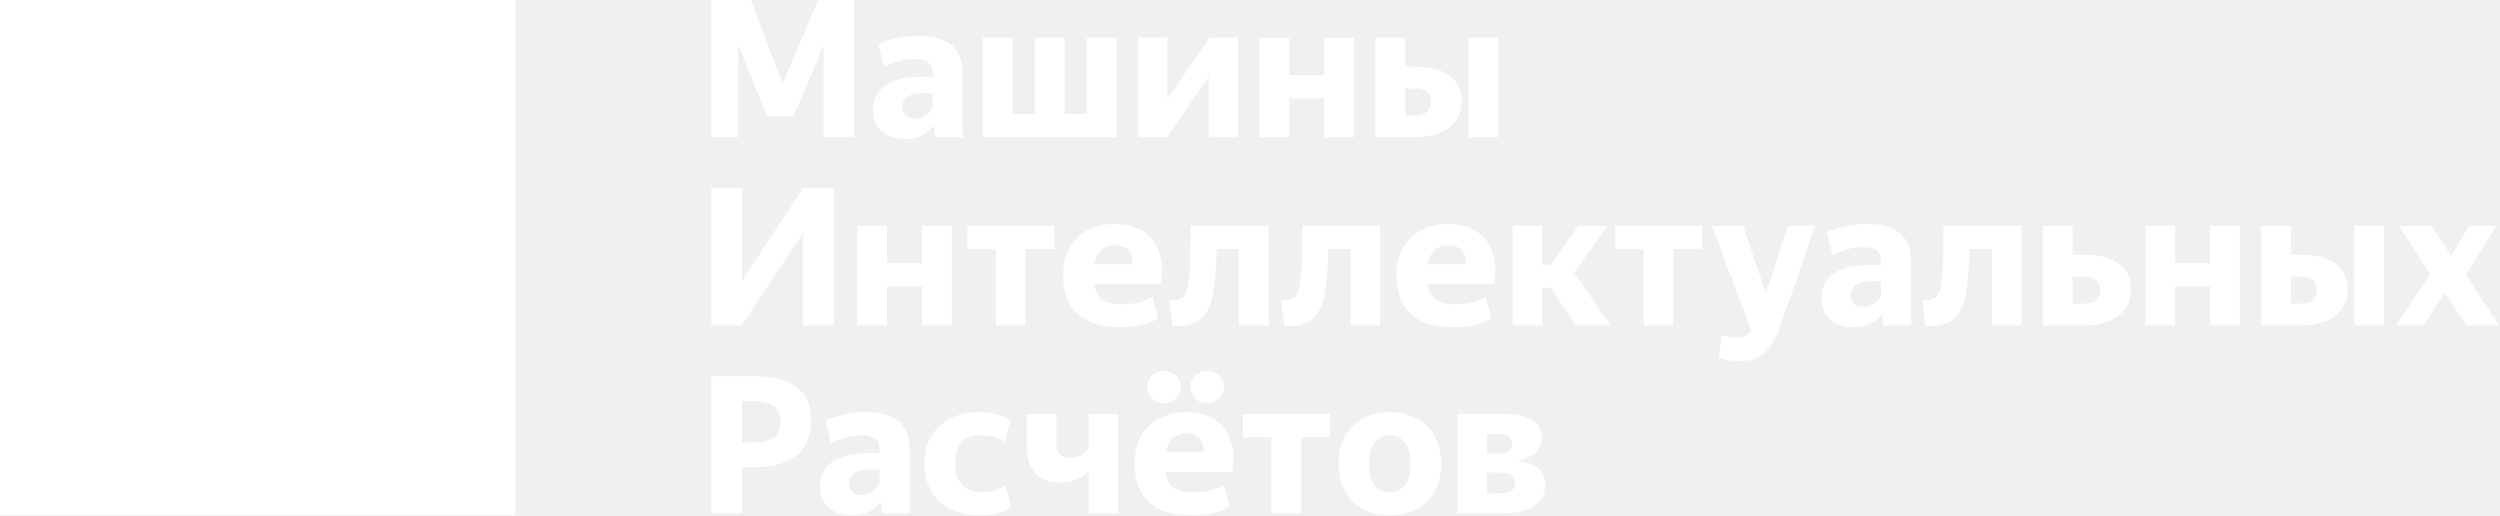
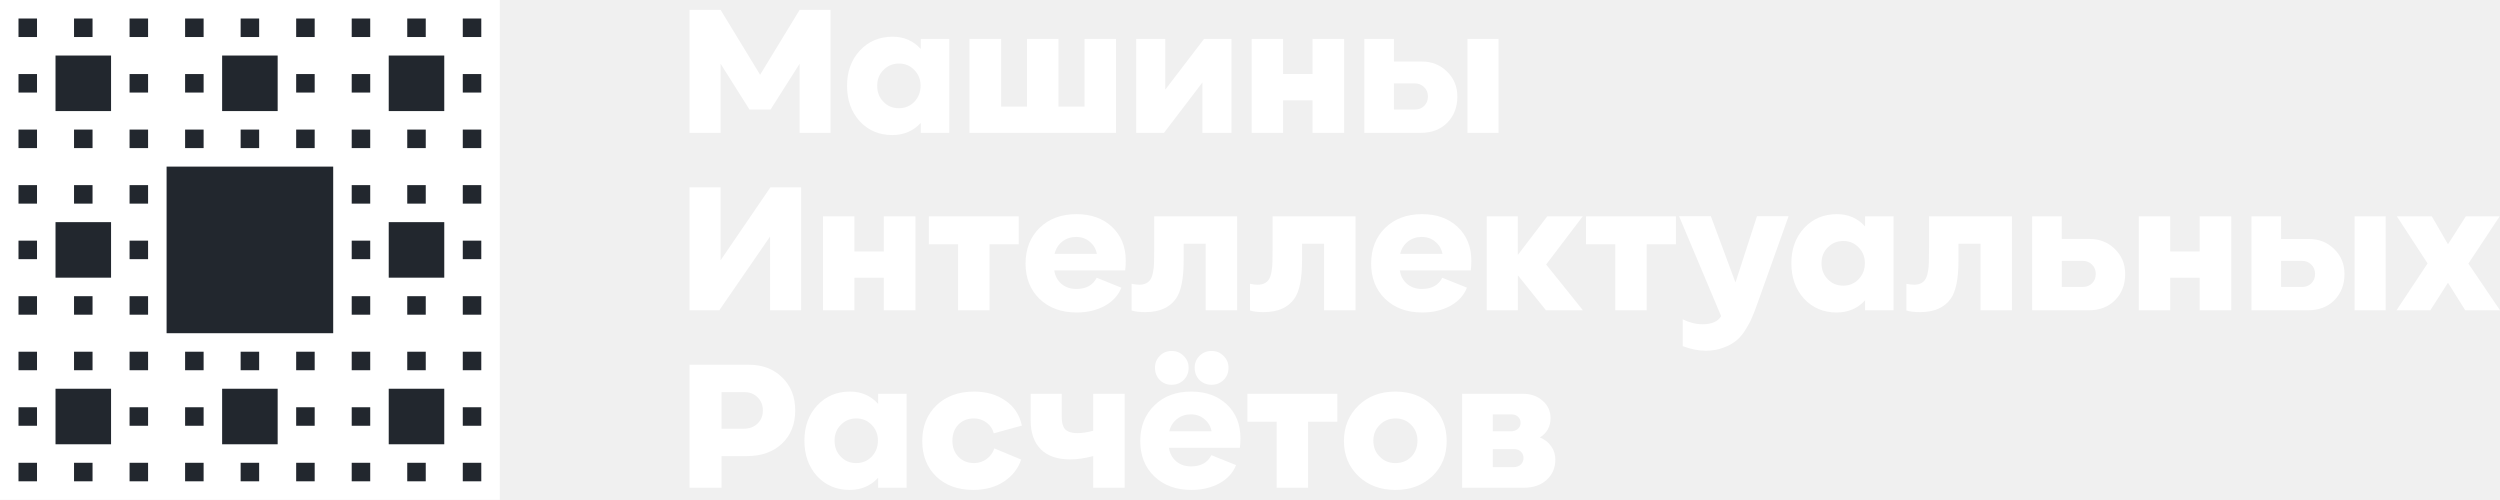
- <svg xmlns="http://www.w3.org/2000/svg" width="727.678mm" height="150.006mm" viewBox="0 0 727.678 150.006" version="1.1" id="svg10998">
+ <svg xmlns="http://www.w3.org/2000/svg" width="750.281mm" height="150mm" viewBox="0 0 750.281 150" version="1.1" id="svg10998">
  <defs id="defs10992">
    <rect x="-5890.721" y="4075.652" width="355.6" height="133.35" id="rect10922" />
    <rect x="-5890.721" y="4075.652" width="355.6" height="133.35" id="rect10987" />
    <rect x="-5890.721" y="4075.652" width="355.6" height="133.35" id="rect10908" />
    <rect x="-5890.721" y="4075.652" width="355.6" height="133.35" id="rect11600" />
    <rect x="-5890.721" y="4075.652" width="355.6" height="133.35" id="rect10930" />
    <rect x="-5890.721" y="4075.652" width="355.6" height="133.35" id="rect11645" />
+     <rect x="-5890.721" y="4075.652" width="355.6" height="133.35" id="rect10930-04-0-3" />
  </defs>
-   <g id="layer1" transform="translate(474.3968,-276.1932)">
-     <path id="rect10924" style="fill:#ffffff;fill-opacity:1;fill-rule:evenodd;stroke-width:8.999;stroke-linecap:round;stroke-linejoin:round;paint-order:markers stroke fill;stop-color:#000000" d="m -474.397,276.193 h 150 v 150 h -150 z" />
-     <g aria-label="Машины Интеллектуальных Расчётов" transform="matrix(2.225171,0,0,2.225171,12836.83,-8795.65)" id="text10928" style="font-style:normal;font-weight:normal;font-size:25.062px;line-height:0.95;font-family:sans-serif;white-space:pre;shape-inside:url(#rect10930);fill:#ffffff;fill-opacity:1;stroke:none">
-       <path d="m -5885.558,4082.762 v 12.105 h -3.509 v -17.944 h 5.163 l 4.16,10.927 4.661,-10.927 h 4.712 v 17.944 h -4.01 v -11.979 l -3.91,9.223 h -3.484 z" style="font-style:normal;font-variant:normal;font-weight:bold;font-stretch:normal;font-size:25.062px;font-family:'Yandex Sans Text';-inkscape-font-specification:'Yandex Sans Text Bold';fill:#ffffff" id="path11680" />
-       <path d="m -5862.526,4092.46 q 0.952,0 1.529,-0.451 0.576,-0.476 0.877,-1.002 v -1.905 h -1.253 q -1.403,0 -2.055,0.501 -0.652,0.476 -0.652,1.278 0,0.777 0.426,1.178 0.426,0.401 1.128,0.401 z m 2.782,2.406 q -0.05,-0.276 -0.125,-0.702 -0.05,-0.451 -0.1,-0.877 -0.501,0.727 -1.429,1.278 -0.902,0.551 -2.356,0.551 -0.802,0 -1.554,-0.226 -0.752,-0.226 -1.328,-0.677 -0.577,-0.476 -0.927,-1.178 -0.351,-0.702 -0.351,-1.654 0,-2.055 1.554,-3.233 1.579,-1.178 4.912,-1.178 h 1.328 v -0.326 q 0,-1.203 -0.627,-1.604 -0.626,-0.401 -1.754,-0.401 -1.128,0 -2.13,0.326 -0.977,0.301 -1.829,0.727 l -0.752,-2.982 q 0.902,-0.426 2.281,-0.752 1.403,-0.351 3.007,-0.351 1.303,0 2.356,0.276 1.053,0.251 1.804,0.827 0.752,0.576 1.153,1.504 0.401,0.902 0.401,2.18 v 6.366 q 0,0.226 0,0.526 0.025,0.276 0.025,0.576 0.025,0.301 0.025,0.576 0.025,0.251 0.05,0.426 z" style="font-style:normal;font-variant:normal;font-weight:bold;font-stretch:normal;font-size:25.062px;font-family:'Yandex Sans Text';-inkscape-font-specification:'Yandex Sans Text Bold';fill:#ffffff" id="path11682" />
-       <path d="m -5853.554,4081.859 h 3.885 v 9.975 h 2.932 v -9.975 h 3.885 v 9.975 h 2.907 v -9.975 h 3.91 v 13.007 h -17.518 z" style="font-style:normal;font-variant:normal;font-weight:bold;font-stretch:normal;font-size:25.062px;font-family:'Yandex Sans Text';-inkscape-font-specification:'Yandex Sans Text Bold';fill:#ffffff" id="path11684" />
-       <path d="m -5833.23,4081.859 h 3.834 v 7.97 l 5.488,-7.97 h 3.734 v 13.007 h -3.809 v -7.97 l -5.463,7.97 h -3.784 z" style="font-style:normal;font-variant:normal;font-weight:bold;font-stretch:normal;font-size:25.062px;font-family:'Yandex Sans Text';-inkscape-font-specification:'Yandex Sans Text Bold';fill:#ffffff" id="path11686" />
-       <path d="m -5808.895,4089.779 h -4.586 v 5.088 h -3.885 v -13.007 h 3.885 v 4.887 h 4.586 v -4.887 h 3.885 v 13.007 h -3.885 z" style="font-style:normal;font-variant:normal;font-weight:bold;font-stretch:normal;font-size:25.062px;font-family:'Yandex Sans Text';-inkscape-font-specification:'Yandex Sans Text Bold';fill:#ffffff" id="path11688" />
-       <path d="m -5786.139,4094.866 h -3.885 v -13.007 h 3.885 z m -12.18,-6.366 v 3.534 h 1.328 q 0.902,0 1.454,-0.401 0.576,-0.426 0.576,-1.378 0,-1.754 -2.03,-1.754 z m -3.885,-6.641 h 3.885 v 3.784 h 1.353 q 2.882,0 4.461,1.153 1.579,1.153 1.579,3.358 0,1.153 -0.451,2.03 -0.451,0.877 -1.253,1.479 -0.802,0.602 -1.93,0.902 -1.103,0.301 -2.431,0.301 h -5.213 z" style="font-style:normal;font-variant:normal;font-weight:bold;font-stretch:normal;font-size:25.062px;font-family:'Yandex Sans Text';-inkscape-font-specification:'Yandex Sans Text Bold';fill:#ffffff" id="path11690" />
-       <path d="M -5889.067,4119.474 V 4101.53 h 4.01 v 12.105 l 7.995,-12.105 h 4.035 v 17.944 h -4.035 v -12.08 l -7.995,12.08 z" style="font-style:normal;font-variant:normal;font-weight:bold;font-stretch:normal;font-size:25.062px;font-family:'Yandex Sans Text';-inkscape-font-specification:'Yandex Sans Text Bold';fill:#ffffff" id="path11692" />
-       <path d="m -5861.499,4114.387 h -4.586 v 5.088 h -3.885 v -13.007 h 3.885 v 4.887 h 4.586 v -4.887 h 3.885 v 13.007 h -3.885 z" style="font-style:normal;font-variant:normal;font-weight:bold;font-stretch:normal;font-size:25.062px;font-family:'Yandex Sans Text';-inkscape-font-specification:'Yandex Sans Text Bold';fill:#ffffff" id="path11694" />
-       <path d="m -5847.966,4109.5 v 9.975 h -3.885 v -9.975 h -3.709 v -3.032 h 11.378 v 3.032 z" style="font-style:normal;font-variant:normal;font-weight:bold;font-stretch:normal;font-size:25.062px;font-family:'Yandex Sans Text';-inkscape-font-specification:'Yandex Sans Text Bold';fill:#ffffff" id="path11696" />
-       <path d="m -5836.237,4108.998 q -2.23,0 -2.732,2.481 h 4.987 q 0.025,-1.228 -0.576,-1.855 -0.576,-0.626 -1.679,-0.626 z m 5.614,9.573 q -0.501,0.326 -1.203,0.576 -0.602,0.226 -1.504,0.401 -0.902,0.175 -2.155,0.175 -3.86,0 -5.714,-1.779 -1.855,-1.779 -1.855,-4.987 0,-1.579 0.476,-2.832 0.501,-1.253 1.378,-2.105 0.877,-0.877 2.13,-1.328 1.253,-0.476 2.757,-0.476 1.529,0 2.782,0.501 1.253,0.476 2.08,1.454 0.827,0.977 1.153,2.456 0.326,1.454 0.025,3.433 h -8.746 q 0.201,1.328 1.053,2.005 0.852,0.652 2.656,0.652 0.927,0 1.654,-0.125 0.752,-0.15 1.253,-0.351 0.601,-0.226 1.028,-0.501 z" style="font-style:normal;font-variant:normal;font-weight:bold;font-stretch:normal;font-size:25.062px;font-family:'Yandex Sans Text';-inkscape-font-specification:'Yandex Sans Text Bold';fill:#ffffff" id="path11698" />
-       <path d="m -5823.43,4115.264 q -0.451,2.481 -1.679,3.408 -1.203,0.927 -2.606,0.902 -0.501,0 -1.028,-0.1 l -0.401,-3.283 q 0.476,0.05 0.877,0 0.401,-0.05 0.702,-0.251 0.301,-0.226 0.501,-0.602 0.201,-0.401 0.326,-1.028 0.251,-1.203 0.301,-3.208 0.05,-2.005 0.05,-4.636 h 10.2 v 13.007 h -3.885 v -9.975 h -2.882 q -0.05,1.704 -0.15,3.158 -0.1,1.429 -0.326,2.606 z" style="font-style:normal;font-variant:normal;font-weight:bold;font-stretch:normal;font-size:25.062px;font-family:'Yandex Sans Text';-inkscape-font-specification:'Yandex Sans Text Bold';fill:#ffffff" id="path11700" />
-       <path d="m -5808.82,4115.264 q -0.451,2.481 -1.679,3.408 -1.203,0.927 -2.606,0.902 -0.501,0 -1.028,-0.1 l -0.401,-3.283 q 0.476,0.05 0.877,0 0.401,-0.05 0.702,-0.251 0.301,-0.226 0.501,-0.602 0.201,-0.401 0.326,-1.028 0.251,-1.203 0.301,-3.208 0.05,-2.005 0.05,-4.636 h 10.2 v 13.007 h -3.885 v -9.975 h -2.882 q -0.05,1.704 -0.15,3.158 -0.1,1.429 -0.326,2.606 z" style="font-style:normal;font-variant:normal;font-weight:bold;font-stretch:normal;font-size:25.062px;font-family:'Yandex Sans Text';-inkscape-font-specification:'Yandex Sans Text Bold';fill:#ffffff" id="path11702" />
-       <path d="m -5792.63,4108.998 q -2.231,0 -2.732,2.481 h 4.987 q 0.025,-1.228 -0.576,-1.855 -0.576,-0.626 -1.679,-0.626 z m 5.614,9.573 q -0.501,0.326 -1.203,0.576 -0.602,0.226 -1.504,0.401 -0.902,0.175 -2.155,0.175 -3.86,0 -5.714,-1.779 -1.855,-1.779 -1.855,-4.987 0,-1.579 0.476,-2.832 0.501,-1.253 1.378,-2.105 0.877,-0.877 2.13,-1.328 1.253,-0.476 2.757,-0.476 1.529,0 2.782,0.501 1.253,0.476 2.08,1.454 0.827,0.977 1.153,2.456 0.326,1.454 0.025,3.433 h -8.746 q 0.201,1.328 1.053,2.005 0.852,0.652 2.657,0.652 0.927,0 1.654,-0.125 0.752,-0.15 1.253,-0.351 0.602,-0.226 1.028,-0.501 z" style="font-style:normal;font-variant:normal;font-weight:bold;font-stretch:normal;font-size:25.062px;font-family:'Yandex Sans Text';-inkscape-font-specification:'Yandex Sans Text Bold';fill:#ffffff" id="path11704" />
-       <path d="m -5779.297,4114.562 h -1.078 v 4.912 h -3.885 v -13.007 h 3.885 v 5.088 h 1.103 l 3.609,-5.088 h 3.809 l -4.336,6.115 4.712,6.892 h -4.511 z" style="font-style:normal;font-variant:normal;font-weight:bold;font-stretch:normal;font-size:25.062px;font-family:'Yandex Sans Text';-inkscape-font-specification:'Yandex Sans Text Bold';fill:#ffffff" id="path11706" />
-       <path d="m -5763.233,4109.5 v 9.975 h -3.885 v -9.975 h -3.709 v -3.032 h 11.378 v 3.032 z" style="font-style:normal;font-variant:normal;font-weight:bold;font-stretch:normal;font-size:25.062px;font-family:'Yandex Sans Text';-inkscape-font-specification:'Yandex Sans Text Bold';fill:#ffffff" id="path11708" />
-       <path d="m -5754.536,4124.161 q -0.727,0 -1.554,-0.15 -0.802,-0.125 -1.228,-0.326 l 0.451,-2.982 q 0.451,0.175 0.927,0.276 0.476,0.1 1.103,0.1 0.602,0 1.053,-0.251 0.476,-0.251 0.752,-0.677 l -5.138,-13.684 h 4.085 l 2.982,8.872 2.857,-8.872 h 3.559 l -4.461,12.857 q -0.426,1.178 -0.902,2.08 -0.451,0.902 -1.078,1.504 -0.602,0.626 -1.454,0.927 -0.827,0.326 -1.955,0.326 z" style="font-style:normal;font-variant:normal;font-weight:bold;font-stretch:normal;font-size:25.062px;font-family:'Yandex Sans Text';-inkscape-font-specification:'Yandex Sans Text Bold';fill:#ffffff" id="path11710" />
-       <path d="m -5738.472,4117.068 q 0.952,0 1.529,-0.451 0.576,-0.476 0.877,-1.002 v -1.905 h -1.253 q -1.403,0 -2.055,0.501 -0.652,0.476 -0.652,1.278 0,0.777 0.426,1.178 0.426,0.401 1.128,0.401 z m 2.782,2.406 q -0.05,-0.276 -0.125,-0.702 -0.05,-0.451 -0.1,-0.877 -0.501,0.727 -1.429,1.278 -0.902,0.551 -2.356,0.551 -0.802,0 -1.554,-0.226 -0.752,-0.226 -1.328,-0.677 -0.576,-0.476 -0.927,-1.178 -0.351,-0.702 -0.351,-1.654 0,-2.055 1.554,-3.233 1.579,-1.178 4.912,-1.178 h 1.328 v -0.326 q 0,-1.203 -0.627,-1.604 -0.626,-0.401 -1.754,-0.401 -1.128,0 -2.13,0.326 -0.977,0.301 -1.829,0.727 l -0.752,-2.982 q 0.902,-0.426 2.281,-0.752 1.403,-0.351 3.007,-0.351 1.303,0 2.356,0.276 1.053,0.251 1.804,0.827 0.752,0.576 1.153,1.504 0.401,0.902 0.401,2.18 v 6.366 q 0,0.226 0,0.526 0.025,0.276 0.025,0.576 0.025,0.301 0.025,0.576 0.025,0.251 0.05,0.426 z" style="font-style:normal;font-variant:normal;font-weight:bold;font-stretch:normal;font-size:25.062px;font-family:'Yandex Sans Text';-inkscape-font-specification:'Yandex Sans Text Bold';fill:#ffffff" id="path11712" />
-       <path d="m -5724.939,4115.264 q -0.451,2.481 -1.679,3.408 -1.203,0.927 -2.606,0.902 -0.501,0 -1.028,-0.1 l -0.401,-3.283 q 0.476,0.05 0.877,0 0.401,-0.05 0.702,-0.251 0.301,-0.226 0.501,-0.602 0.201,-0.401 0.326,-1.028 0.251,-1.203 0.301,-3.208 0.05,-2.005 0.05,-4.636 h 10.2 v 13.007 h -3.885 v -9.975 h -2.882 q -0.05,1.704 -0.15,3.158 -0.1,1.429 -0.326,2.606 z" style="font-style:normal;font-variant:normal;font-weight:bold;font-stretch:normal;font-size:25.062px;font-family:'Yandex Sans Text';-inkscape-font-specification:'Yandex Sans Text Bold';fill:#ffffff" id="path11714" />
-       <path d="m -5711.004,4113.109 v 3.534 h 1.579 q 0.902,0 1.454,-0.401 0.576,-0.426 0.576,-1.378 0,-1.754 -2.03,-1.754 z m -3.885,-6.641 h 3.885 v 3.784 h 1.604 q 2.882,0 4.461,1.153 1.579,1.153 1.579,3.358 0,1.153 -0.451,2.03 -0.451,0.877 -1.253,1.479 -0.802,0.602 -1.93,0.902 -1.103,0.301 -2.431,0.301 h -5.463 z" style="font-style:normal;font-variant:normal;font-weight:bold;font-stretch:normal;font-size:25.062px;font-family:'Yandex Sans Text';-inkscape-font-specification:'Yandex Sans Text Bold';fill:#ffffff" id="path11716" />
-       <path d="m -5693.01,4114.387 h -4.586 v 5.088 h -3.885 v -13.007 h 3.885 v 4.887 h 4.586 v -4.887 h 3.885 v 13.007 h -3.885 z" style="font-style:normal;font-variant:normal;font-weight:bold;font-stretch:normal;font-size:25.062px;font-family:'Yandex Sans Text';-inkscape-font-specification:'Yandex Sans Text Bold';fill:#ffffff" id="path11718" />
-       <path d="m -5670.254,4119.474 h -3.885 v -13.007 h 3.885 z m -12.18,-6.366 v 3.534 h 1.328 q 0.902,0 1.454,-0.401 0.576,-0.426 0.576,-1.378 0,-1.754 -2.03,-1.754 z m -3.885,-6.641 h 3.885 v 3.784 h 1.353 q 2.882,0 4.461,1.153 1.579,1.153 1.579,3.358 0,1.153 -0.451,2.03 -0.451,0.877 -1.253,1.479 -0.802,0.602 -1.93,0.902 -1.103,0.301 -2.431,0.301 h -5.213 z" style="font-style:normal;font-variant:normal;font-weight:bold;font-stretch:normal;font-size:25.062px;font-family:'Yandex Sans Text';-inkscape-font-specification:'Yandex Sans Text Bold';fill:#ffffff" id="path11720" />
-       <path d="m -5662.335,4115.239 -2.757,4.235 h -3.584 l 4.461,-6.691 -4.11,-6.316 h 4.261 l 2.606,3.96 2.331,-3.96 h 3.584 l -4.035,6.416 4.336,6.591 h -4.286 z" style="font-style:normal;font-variant:normal;font-weight:bold;font-stretch:normal;font-size:25.062px;font-family:'Yandex Sans Text';-inkscape-font-specification:'Yandex Sans Text Bold';fill:#ffffff" id="path11722" />
-       <path d="m -5885.057,4129.396 v 5.388 h 1.529 q 1.704,0 2.606,-0.602 0.902,-0.602 0.902,-2.13 0,-2.656 -3.509,-2.656 z m 0,8.646 v 6.04 h -4.01 v -17.944 h 5.539 q 1.804,0 3.183,0.326 1.403,0.326 2.356,1.028 0.977,0.677 1.479,1.779 0.501,1.078 0.501,2.606 0,1.604 -0.526,2.782 -0.526,1.153 -1.504,1.905 -0.977,0.752 -2.381,1.128 -1.378,0.351 -3.108,0.351 z" style="font-style:normal;font-variant:normal;font-weight:bold;font-stretch:normal;font-size:25.062px;font-family:'Yandex Sans Text';-inkscape-font-specification:'Yandex Sans Text Bold';fill:#ffffff" id="path11724" />
-       <path d="m -5869.468,4141.676 q 0.952,0 1.529,-0.451 0.577,-0.476 0.877,-1.002 v -1.905 h -1.253 q -1.403,0 -2.055,0.501 -0.652,0.476 -0.652,1.278 0,0.777 0.426,1.178 0.426,0.401 1.128,0.401 z m 2.782,2.406 q -0.05,-0.276 -0.125,-0.702 -0.05,-0.451 -0.1,-0.877 -0.501,0.727 -1.429,1.278 -0.902,0.551 -2.356,0.551 -0.802,0 -1.554,-0.226 -0.752,-0.226 -1.328,-0.677 -0.576,-0.476 -0.927,-1.178 -0.351,-0.702 -0.351,-1.654 0,-2.055 1.554,-3.233 1.579,-1.178 4.912,-1.178 h 1.328 v -0.326 q 0,-1.203 -0.626,-1.604 -0.627,-0.401 -1.754,-0.401 -1.128,0 -2.13,0.326 -0.977,0.301 -1.829,0.727 l -0.752,-2.982 q 0.902,-0.426 2.281,-0.752 1.403,-0.351 3.007,-0.351 1.303,0 2.356,0.276 1.052,0.251 1.804,0.827 0.752,0.576 1.153,1.504 0.401,0.902 0.401,2.18 v 6.366 q 0,0.226 0,0.526 0.025,0.276 0.025,0.576 0.025,0.301 0.025,0.576 0.025,0.251 0.05,0.426 z" style="font-style:normal;font-variant:normal;font-weight:bold;font-stretch:normal;font-size:25.062px;font-family:'Yandex Sans Text';-inkscape-font-specification:'Yandex Sans Text Bold';fill:#ffffff" id="path11726" />
-       <path d="m -5853.83,4144.333 q -1.679,0 -3.032,-0.451 -1.353,-0.476 -2.331,-1.328 -0.952,-0.877 -1.479,-2.13 -0.501,-1.253 -0.501,-2.857 0,-1.579 0.501,-2.832 0.526,-1.253 1.454,-2.105 0.952,-0.877 2.231,-1.328 1.303,-0.476 2.882,-0.476 1.504,0 2.531,0.326 1.052,0.326 1.629,0.727 l -0.727,2.832 q -0.652,-0.426 -1.403,-0.626 -0.752,-0.226 -1.905,-0.226 -1.454,0 -2.331,0.927 -0.852,0.902 -0.852,2.782 0,1.88 0.902,2.807 0.902,0.927 2.606,0.927 1.078,0 1.779,-0.251 0.702,-0.251 1.303,-0.602 l 0.702,2.882 q -0.576,0.401 -1.554,0.702 -0.952,0.301 -2.406,0.301 z" style="font-style:normal;font-variant:normal;font-weight:bold;font-stretch:normal;font-size:25.062px;font-family:'Yandex Sans Text';-inkscape-font-specification:'Yandex Sans Text Bold';fill:#ffffff" id="path11728" />
-       <path d="m -5839.72,4144.082 v -5.564 q -0.526,0.652 -1.529,1.078 -1.002,0.426 -2.256,0.426 -2.03,0 -3.183,-1.203 -1.128,-1.228 -1.128,-3.684 v -4.06 h 3.885 v 3.809 q 0,1.002 0.451,1.454 0.476,0.451 1.353,0.451 1.779,0 2.406,-1.303 v -4.411 h 3.885 v 13.007 z" style="font-style:normal;font-variant:normal;font-weight:bold;font-stretch:normal;font-size:25.062px;font-family:'Yandex Sans Text';-inkscape-font-specification:'Yandex Sans Text Bold';fill:#ffffff" id="path11730" />
-       <path d="m -5826.889,4133.606 q -2.231,0 -2.732,2.481 h 4.987 q 0.025,-1.228 -0.576,-1.855 -0.576,-0.626 -1.679,-0.626 z m 5.614,9.573 q -0.501,0.326 -1.203,0.577 -0.601,0.226 -1.504,0.401 -0.902,0.175 -2.155,0.175 -3.86,0 -5.714,-1.779 -1.855,-1.779 -1.855,-4.987 0,-1.579 0.476,-2.832 0.501,-1.253 1.378,-2.105 0.877,-0.877 2.13,-1.328 1.253,-0.476 2.757,-0.476 1.529,0 2.782,0.501 1.253,0.476 2.08,1.454 0.827,0.977 1.153,2.456 0.326,1.454 0.025,3.433 h -8.746 q 0.201,1.328 1.053,2.005 0.852,0.652 2.656,0.652 0.927,0 1.654,-0.125 0.752,-0.15 1.253,-0.351 0.602,-0.226 1.028,-0.501 z m -2.907,-13.508 q -0.952,0 -1.604,-0.626 -0.626,-0.626 -0.626,-1.479 0,-0.902 0.626,-1.504 0.652,-0.627 1.604,-0.627 0.426,0 0.827,0.175 0.401,0.15 0.702,0.451 0.301,0.276 0.476,0.677 0.201,0.376 0.201,0.827 0,0.426 -0.201,0.802 -0.175,0.376 -0.476,0.677 -0.301,0.276 -0.702,0.451 -0.401,0.175 -0.827,0.175 z m -5.714,0 q -0.451,0 -0.852,-0.175 -0.376,-0.175 -0.677,-0.451 -0.276,-0.301 -0.451,-0.677 -0.175,-0.376 -0.175,-0.802 0,-0.902 0.627,-1.504 0.652,-0.627 1.529,-0.627 0.927,0 1.579,0.627 0.677,0.601 0.677,1.504 0,0.852 -0.677,1.479 -0.652,0.626 -1.579,0.626 z" style="font-style:normal;font-variant:normal;font-weight:bold;font-stretch:normal;font-size:25.062px;font-family:'Yandex Sans Text';-inkscape-font-specification:'Yandex Sans Text Bold';fill:#ffffff" id="path11732" />
-       <path d="m -5811.927,4134.108 v 9.975 h -3.885 v -9.975 h -3.709 v -3.032 h 11.378 v 3.032 z" style="font-style:normal;font-variant:normal;font-weight:bold;font-stretch:normal;font-size:25.062px;font-family:'Yandex Sans Text';-inkscape-font-specification:'Yandex Sans Text Bold';fill:#ffffff" id="path11734" />
-       <path d="m -5800.324,4144.333 q -1.429,0 -2.656,-0.426 -1.203,-0.451 -2.105,-1.303 -0.902,-0.877 -1.429,-2.13 -0.501,-1.253 -0.501,-2.907 0,-1.629 0.501,-2.882 0.526,-1.278 1.429,-2.13 0.902,-0.852 2.105,-1.278 1.228,-0.451 2.656,-0.451 1.429,0 2.657,0.451 1.228,0.426 2.13,1.278 0.927,0.852 1.429,2.13 0.526,1.253 0.526,2.882 0,1.654 -0.526,2.907 -0.501,1.253 -1.429,2.13 -0.902,0.852 -2.13,1.303 -1.228,0.426 -2.657,0.426 z m 0,-2.982 q 1.203,0 1.955,-0.902 0.777,-0.927 0.777,-2.882 0,-1.88 -0.777,-2.807 -0.752,-0.927 -1.955,-0.927 -1.153,0 -1.93,0.927 -0.752,0.927 -0.752,2.807 0,1.955 0.752,2.882 0.777,0.902 1.93,0.902 z" style="font-style:normal;font-variant:normal;font-weight:bold;font-stretch:normal;font-size:25.062px;font-family:'Yandex Sans Text';-inkscape-font-specification:'Yandex Sans Text Bold';fill:#ffffff" id="path11736" />
-       <path d="m -5787.618,4133.707 v 2.531 h 1.504 q 0.802,0 1.278,-0.301 0.501,-0.301 0.501,-0.952 0,-0.702 -0.426,-0.977 -0.401,-0.301 -1.203,-0.301 z m 0,5.012 v 2.732 h 1.604 q 0.927,0 1.504,-0.276 0.576,-0.301 0.576,-1.078 0,-0.702 -0.526,-1.028 -0.526,-0.351 -1.729,-0.351 z m -3.834,-7.644 h 5.814 q 2.732,0 3.96,0.777 1.228,0.777 1.228,2.331 0,1.253 -0.802,1.955 -0.777,0.702 -2.356,1.103 1.88,0.276 2.732,1.002 0.877,0.702 0.877,2.155 0,1.804 -1.504,2.757 -1.479,0.927 -4.185,0.927 h -5.764 z" style="font-style:normal;font-variant:normal;font-weight:bold;font-stretch:normal;font-size:25.062px;font-family:'Yandex Sans Text';-inkscape-font-specification:'Yandex Sans Text Bold';fill:#ffffff" id="path11738" />
+   <g id="layer1" transform="translate(382.2613,-234.8262)">
+     <g id="g214304" transform="matrix(0.4999996,0,0,0.4999996,2846.533,532.2922)">
+       <path id="rect214154" style="fill:#ffffff;fill-rule:evenodd;stroke-width:17.998;stroke-linecap:round;stroke-linejoin:round;paint-order:markers stroke fill;stop-color:#000000" d="m -6457.594,-594.933 h 300 v 300 h -300 z" />
+       <g id="g214302" transform="translate(-66.24441,207.9507)" style="fill:#22272e;fill-opacity:1;stroke:none">
+         <path id="rect214156" style="fill-rule:evenodd;stroke-width:0.667;stroke-linecap:round;stroke-linejoin:round;paint-order:markers stroke fill;stop-color:#000000" d="m -6380.246,-791.772 h 11.111 v 11.111 h -11.111 z" />
+         <path id="rect214158" style="fill-rule:evenodd;stroke-width:0.667;stroke-linecap:round;stroke-linejoin:round;paint-order:markers stroke fill;stop-color:#000000" d="m -6346.913,-791.772 h 11.111 v 11.111 h -11.111 z" />
+         <path id="rect214160" style="fill-rule:evenodd;stroke-width:0.667;stroke-linecap:round;stroke-linejoin:round;paint-order:markers stroke fill;stop-color:#000000" d="m -6313.579,-791.772 h 11.111 v 11.111 h -11.111 z" />
+         <path id="rect214162" style="fill-rule:evenodd;stroke-width:0.667;stroke-linecap:round;stroke-linejoin:round;paint-order:markers stroke fill;stop-color:#000000" d="m -6280.246,-791.772 h 11.111 v 11.111 h -11.111 z" />
+         <path id="rect214164" style="fill-rule:evenodd;stroke-width:0.667;stroke-linecap:round;stroke-linejoin:round;paint-order:markers stroke fill;stop-color:#000000" d="m -6313.58,-758.438 h 11.111 v 11.111 h -11.111 z" />
+         <path id="rect214166" style="fill-rule:evenodd;stroke-width:0.667;stroke-linecap:round;stroke-linejoin:round;paint-order:markers stroke fill;stop-color:#000000" d="m -6280.247,-758.438 h 11.111 v 11.111 h -11.111 z" />
+         <path id="rect214168" style="fill-rule:evenodd;stroke-width:0.667;stroke-linecap:round;stroke-linejoin:round;paint-order:markers stroke fill;stop-color:#000000" d="m -6313.579,-725.105 h 11.111 v 11.111 h -11.111 z" />
+         <path id="rect214170" style="fill-rule:evenodd;stroke-width:0.667;stroke-linecap:round;stroke-linejoin:round;paint-order:markers stroke fill;stop-color:#000000" d="m -6280.246,-725.105 h 11.111 v 11.111 h -11.111 z" />
+         <path id="rect214172" style="fill-rule:evenodd;stroke-width:0.667;stroke-linecap:round;stroke-linejoin:round;paint-order:markers stroke fill;stop-color:#000000" d="m -6380.246,-725.105 h 11.111 v 11.111 h -11.111 z" />
+         <path id="rect214174" style="fill-rule:evenodd;stroke-width:0.667;stroke-linecap:round;stroke-linejoin:round;paint-order:markers stroke fill;stop-color:#000000" d="m -6346.913,-725.105 h 11.111 v 11.111 h -11.111 z" />
+         <path id="rect214176" style="fill-rule:evenodd;stroke-width:0.667;stroke-linecap:round;stroke-linejoin:round;paint-order:markers stroke fill;stop-color:#000000" d="m -6380.246,-691.772 h 11.111 v 11.111 h -11.111 z" />
+         <path id="rect214178" style="fill-rule:evenodd;stroke-width:0.667;stroke-linecap:round;stroke-linejoin:round;paint-order:markers stroke fill;stop-color:#000000" d="m -6346.913,-691.772 h 11.111 v 11.111 h -11.111 z" />
+         <path id="rect214180" style="fill-rule:evenodd;stroke-width:0.667;stroke-linecap:round;stroke-linejoin:round;paint-order:markers stroke fill;stop-color:#000000" d="m -6380.246,-625.106 h 11.111 v 11.111 h -11.111 z" />
+         <path id="rect214182" style="fill-rule:evenodd;stroke-width:0.667;stroke-linecap:round;stroke-linejoin:round;paint-order:markers stroke fill;stop-color:#000000" d="m -6346.913,-625.106 h 11.111 v 11.111 h -11.111 z" />
+         <path id="rect214184" style="fill-rule:evenodd;stroke-width:0.667;stroke-linecap:round;stroke-linejoin:round;paint-order:markers stroke fill;stop-color:#000000" d="m -6380.246,-591.773 h 11.111 v 11.111 h -11.111 z" />
+         <path id="rect214186" style="fill-rule:evenodd;stroke-width:0.667;stroke-linecap:round;stroke-linejoin:round;paint-order:markers stroke fill;stop-color:#000000" d="m -6346.913,-591.773 h 11.111 v 11.111 h -11.111 z" />
+         <path id="rect214188" style="fill-rule:evenodd;stroke-width:0.667;stroke-linecap:round;stroke-linejoin:round;paint-order:markers stroke fill;stop-color:#000000" d="m -6313.58,-591.773 h 11.111 v 11.111 h -11.111 z" />
+         <path id="rect214190" style="fill-rule:evenodd;stroke-width:0.667;stroke-linecap:round;stroke-linejoin:round;paint-order:markers stroke fill;stop-color:#000000" d="m -6280.247,-591.773 h 11.111 v 11.111 h -11.111 z" />
+         <path id="rect214192" style="fill-rule:evenodd;stroke-width:0.667;stroke-linecap:round;stroke-linejoin:round;paint-order:markers stroke fill;stop-color:#000000" d="m -6246.912,-591.773 h 11.111 v 11.111 h -11.111 z" />
+         <path id="rect214194" style="fill-rule:evenodd;stroke-width:0.667;stroke-linecap:round;stroke-linejoin:round;paint-order:markers stroke fill;stop-color:#000000" d="m -6213.579,-591.773 h 11.111 v 11.111 h -11.111 z" />
+         <path id="rect214196" style="fill-rule:evenodd;stroke-width:0.667;stroke-linecap:round;stroke-linejoin:round;paint-order:markers stroke fill;stop-color:#000000" d="m -6180.246,-591.773 h 11.111 v 11.111 h -11.111 z" />
+         <path id="rect214198" style="fill-rule:evenodd;stroke-width:0.667;stroke-linecap:round;stroke-linejoin:round;paint-order:markers stroke fill;stop-color:#000000" d="m -6146.913,-591.773 h 11.111 v 11.111 h -11.111 z" />
+         <path id="rect214200" style="fill-rule:evenodd;stroke-width:0.667;stroke-linecap:round;stroke-linejoin:round;paint-order:markers stroke fill;stop-color:#000000" d="m -6380.247,-525.106 h 11.111 v 11.111 h -11.111 z" />
+         <path id="rect214202" style="fill-rule:evenodd;stroke-width:0.667;stroke-linecap:round;stroke-linejoin:round;paint-order:markers stroke fill;stop-color:#000000" d="m -6380.246,-558.439 h 11.111 v 11.111 h -11.111 z" />
+         <path id="rect214204" style="fill-rule:evenodd;stroke-width:0.667;stroke-linecap:round;stroke-linejoin:round;paint-order:markers stroke fill;stop-color:#000000" d="m -6313.579,-558.439 h 11.111 v 11.111 h -11.111 z" />
+         <path id="rect214206" style="fill-rule:evenodd;stroke-width:0.667;stroke-linecap:round;stroke-linejoin:round;paint-order:markers stroke fill;stop-color:#000000" d="m -6280.246,-558.439 h 11.111 v 11.111 h -11.111 z" />
+         <path id="rect214208" style="fill-rule:evenodd;stroke-width:0.667;stroke-linecap:round;stroke-linejoin:round;paint-order:markers stroke fill;stop-color:#000000" d="m -6213.579,-558.439 h 11.111 v 11.111 h -11.111 z" />
+         <path id="rect214210" style="fill-rule:evenodd;stroke-width:0.667;stroke-linecap:round;stroke-linejoin:round;paint-order:markers stroke fill;stop-color:#000000" d="m -6180.246,-558.439 h 11.111 v 11.111 h -11.111 z" />
+         <path id="rect214212" style="fill-rule:evenodd;stroke-width:0.667;stroke-linecap:round;stroke-linejoin:round;paint-order:markers stroke fill;stop-color:#000000" d="m -6113.579,-558.439 h 11.111 v 11.111 h -11.111 z" />
+         <path id="rect214214" style="fill-rule:evenodd;stroke-width:0.667;stroke-linecap:round;stroke-linejoin:round;paint-order:markers stroke fill;stop-color:#000000" d="m -6113.579,-525.106 h 11.111 v 11.111 h -11.111 z" />
+         <path id="rect214216" style="fill-rule:evenodd;stroke-width:0.667;stroke-linecap:round;stroke-linejoin:round;paint-order:markers stroke fill;stop-color:#000000" d="m -6113.579,-591.773 h 11.111 v 11.111 h -11.111 z" />
+         <path id="rect214218" style="fill-rule:evenodd;stroke-width:0.667;stroke-linecap:round;stroke-linejoin:round;paint-order:markers stroke fill;stop-color:#000000" d="m -6113.579,-625.106 h 11.111 v 11.111 h -11.111 z" />
+         <path id="rect214220" style="fill-rule:evenodd;stroke-width:0.667;stroke-linecap:round;stroke-linejoin:round;paint-order:markers stroke fill;stop-color:#000000" d="m -6113.579,-658.439 h 11.111 v 11.111 h -11.111 z" />
+         <path id="rect214222" style="fill-rule:evenodd;stroke-width:0.667;stroke-linecap:round;stroke-linejoin:round;paint-order:markers stroke fill;stop-color:#000000" d="m -6113.579,-691.772 h 11.111 v 11.111 h -11.111 z" />
+         <path id="rect214224" style="fill-rule:evenodd;stroke-width:0.667;stroke-linecap:round;stroke-linejoin:round;paint-order:markers stroke fill;stop-color:#000000" d="m -6180.246,-658.439 h 11.111 v 11.111 h -11.111 z" />
+         <path id="rect214226" style="fill-rule:evenodd;stroke-width:0.667;stroke-linecap:round;stroke-linejoin:round;paint-order:markers stroke fill;stop-color:#000000" d="m -6113.579,-725.105 h 11.111 v 11.111 h -11.111 z" />
+         <path id="rect214228" style="fill-rule:evenodd;stroke-width:0.667;stroke-linecap:round;stroke-linejoin:round;paint-order:markers stroke fill;stop-color:#000000" d="m -6113.579,-758.438 h 11.111 v 11.111 h -11.111 z" />
+         <path id="rect214230" style="fill-rule:evenodd;stroke-width:0.667;stroke-linecap:round;stroke-linejoin:round;paint-order:markers stroke fill;stop-color:#000000" d="m -6113.579,-791.772 h 11.111 v 11.111 h -11.111 z" />
+         <path id="rect214232" style="fill-rule:evenodd;stroke-width:0.667;stroke-linecap:round;stroke-linejoin:round;paint-order:markers stroke fill;stop-color:#000000" d="m -6313.579,-691.772 h 11.111 v 11.111 h -11.111 z" />
+         <path id="rect214234" style="fill-rule:evenodd;stroke-width:0.667;stroke-linecap:round;stroke-linejoin:round;paint-order:markers stroke fill;stop-color:#000000" d="m -6313.579,-658.439 h 11.111 v 11.111 h -11.111 z" />
+         <path id="rect214236" style="fill-rule:evenodd;stroke-width:0.667;stroke-linecap:round;stroke-linejoin:round;paint-order:markers stroke fill;stop-color:#000000" d="m -6313.579,-625.106 h 11.111 v 11.111 h -11.111 z" />
+         <path id="rect214238" style="fill-rule:evenodd;stroke-width:0.667;stroke-linecap:round;stroke-linejoin:round;paint-order:markers stroke fill;stop-color:#000000" d="m -6380.246,-658.439 h 11.111 v 11.111 h -11.111 z" />
+         <path id="rect214240" style="fill-rule:evenodd;stroke-width:0.667;stroke-linecap:round;stroke-linejoin:round;paint-order:markers stroke fill;stop-color:#000000" d="m -6346.914,-525.106 h 11.111 v 11.111 h -11.111 z" />
+         <path id="rect214242" style="fill-rule:evenodd;stroke-width:0.667;stroke-linecap:round;stroke-linejoin:round;paint-order:markers stroke fill;stop-color:#000000" d="m -6313.581,-525.106 h 11.111 v 11.111 h -11.111 z" />
+         <path id="rect214244" style="fill-rule:evenodd;stroke-width:0.667;stroke-linecap:round;stroke-linejoin:round;paint-order:markers stroke fill;stop-color:#000000" d="m -6280.248,-525.106 h 11.111 v 11.111 h -11.111 z" />
+         <path id="rect214246" style="fill-rule:evenodd;stroke-width:0.667;stroke-linecap:round;stroke-linejoin:round;paint-order:markers stroke fill;stop-color:#000000" d="m -6246.913,-525.106 h 11.111 v 11.111 h -11.111 z" />
+         <path id="rect214248" style="fill-rule:evenodd;stroke-width:0.667;stroke-linecap:round;stroke-linejoin:round;paint-order:markers stroke fill;stop-color:#000000" d="m -6213.58,-525.106 h 11.111 v 11.111 h -11.111 z" />
+         <path id="rect214250" style="fill-rule:evenodd;stroke-width:0.667;stroke-linecap:round;stroke-linejoin:round;paint-order:markers stroke fill;stop-color:#000000" d="m -6180.247,-525.106 h 11.111 v 11.111 h -11.111 z" />
+         <path id="rect214252" style="fill-rule:evenodd;stroke-width:0.667;stroke-linecap:round;stroke-linejoin:round;paint-order:markers stroke fill;stop-color:#000000" d="m -6146.914,-525.106 h 11.111 v 11.111 h -11.111 z" />
+         <path id="rect214254" style="fill-rule:evenodd;stroke-width:0.667;stroke-linecap:round;stroke-linejoin:round;paint-order:markers stroke fill;stop-color:#000000" d="m -6180.246,-625.106 h 11.111 v 11.111 h -11.111 z" />
+         <path id="rect214256" style="fill-rule:evenodd;stroke-width:0.667;stroke-linecap:round;stroke-linejoin:round;paint-order:markers stroke fill;stop-color:#000000" d="m -6146.913,-625.106 h 11.111 v 11.111 h -11.111 z" />
+         <path id="rect214258" style="fill-rule:evenodd;stroke-width:0.667;stroke-linecap:round;stroke-linejoin:round;paint-order:markers stroke fill;stop-color:#000000" d="m -6180.245,-691.772 h 11.111 v 11.111 h -11.111 z" />
+         <path id="rect214260" style="fill-rule:evenodd;stroke-width:0.667;stroke-linecap:round;stroke-linejoin:round;paint-order:markers stroke fill;stop-color:#000000" d="m -6146.912,-691.772 h 11.111 v 11.111 h -11.111 z" />
+         <path id="rect214262" style="fill-rule:evenodd;stroke-width:0.667;stroke-linecap:round;stroke-linejoin:round;paint-order:markers stroke fill;stop-color:#000000" d="m -6180.246,-725.105 h 11.111 v 11.111 h -11.111 z" />
+         <path id="rect214264" style="fill-rule:evenodd;stroke-width:0.667;stroke-linecap:round;stroke-linejoin:round;paint-order:markers stroke fill;stop-color:#000000" d="m -6146.913,-725.105 h 11.111 v 11.111 h -11.111 z" />
+         <path id="rect214266" style="fill-rule:evenodd;stroke-width:0.667;stroke-linecap:round;stroke-linejoin:round;paint-order:markers stroke fill;stop-color:#000000" d="m -6246.913,-725.105 h 11.111 v 11.111 h -11.111 z" />
+         <path id="rect214268" style="fill-rule:evenodd;stroke-width:0.667;stroke-linecap:round;stroke-linejoin:round;paint-order:markers stroke fill;stop-color:#000000" d="m -6213.58,-725.105 h 11.111 v 11.111 h -11.111 z" />
+         <path id="rect214270" style="fill-rule:evenodd;stroke-width:0.667;stroke-linecap:round;stroke-linejoin:round;paint-order:markers stroke fill;stop-color:#000000" d="m -6213.579,-758.438 h 11.111 v 11.111 h -11.111 z" />
+         <path id="rect214272" style="fill-rule:evenodd;stroke-width:0.667;stroke-linecap:round;stroke-linejoin:round;paint-order:markers stroke fill;stop-color:#000000" d="m -6180.246,-758.438 h 11.111 v 11.111 h -11.111 z" />
+         <path id="rect214274" style="fill-rule:evenodd;stroke-width:0.667;stroke-linecap:round;stroke-linejoin:round;paint-order:markers stroke fill;stop-color:#000000" d="m -6246.913,-791.772 h 11.111 v 11.111 h -11.111 z" />
+         <path id="rect214276" style="fill-rule:evenodd;stroke-width:0.667;stroke-linecap:round;stroke-linejoin:round;paint-order:markers stroke fill;stop-color:#000000" d="m -6213.58,-791.772 h 11.111 v 11.111 h -11.111 z" />
+         <path id="rect214278" style="fill-rule:evenodd;stroke-width:0.667;stroke-linecap:round;stroke-linejoin:round;paint-order:markers stroke fill;stop-color:#000000" d="m -6180.246,-791.772 h 11.111 v 11.111 h -11.111 z" />
+         <path id="rect214280" style="fill-rule:evenodd;stroke-width:0.667;stroke-linecap:round;stroke-linejoin:round;paint-order:markers stroke fill;stop-color:#000000" d="m -6146.913,-791.772 h 11.111 v 11.111 h -11.111 z" />
+         <path id="rect214282" style="fill-rule:evenodd;stroke-width:0.667;stroke-linecap:round;stroke-linejoin:round;paint-order:markers stroke fill;stop-color:#000000" d="m -6380.246,-758.438 h 11.111 v 11.111 h -11.111 z" />
+         <path id="rect214284" style="fill-rule:evenodd;stroke-width:2;stroke-linecap:round;stroke-linejoin:round;paint-order:markers stroke fill;stop-color:#000000" d="m -6358.024,-769.55 h 33.333 v 33.333 h -33.333 z" />
+         <path id="rect214286" style="fill-rule:evenodd;stroke-width:2;stroke-linecap:round;stroke-linejoin:round;paint-order:markers stroke fill;stop-color:#000000" d="m -6258.024,-769.55 h 33.333 v 33.333 h -33.333 z" />
+         <path id="rect214288" style="fill-rule:evenodd;stroke-width:2;stroke-linecap:round;stroke-linejoin:round;paint-order:markers stroke fill;stop-color:#000000" d="m -6158.024,-769.549 h 33.333 v 33.333 h -33.333 z" />
+         <path id="rect214290" style="fill-rule:evenodd;stroke-width:2;stroke-linecap:round;stroke-linejoin:round;paint-order:markers stroke fill;stop-color:#000000" d="m -6158.023,-669.55 h 33.333 v 33.333 h -33.333 z" />
+         <path id="rect214292" style="fill-rule:evenodd;stroke-width:2;stroke-linecap:round;stroke-linejoin:round;paint-order:markers stroke fill;stop-color:#000000" d="m -6158.024,-569.551 h 33.333 v 33.333 h -33.333 z" />
+         <path id="rect214294" style="fill-rule:evenodd;stroke-width:2;stroke-linecap:round;stroke-linejoin:round;paint-order:markers stroke fill;stop-color:#000000" d="m -6258.024,-569.55 h 33.333 v 33.333 h -33.333 z" />
+         <path id="rect214296" style="fill-rule:evenodd;stroke-width:2;stroke-linecap:round;stroke-linejoin:round;paint-order:markers stroke fill;stop-color:#000000" d="m -6358.024,-569.551 h 33.333 v 33.333 h -33.333 z" />
+         <path id="rect214298" style="fill-rule:evenodd;stroke-width:2;stroke-linecap:round;stroke-linejoin:round;paint-order:markers stroke fill;stop-color:#000000" d="m -6358.024,-669.55 h 33.333 v 33.333 h -33.333 z" />
+         <path id="rect214300" style="fill-rule:evenodd;stroke-width:5.999;stroke-linecap:round;stroke-linejoin:round;paint-order:markers stroke fill;stop-color:#000000" d="m -6291.357,-702.883 h 99.999 v 99.999 h -99.999 z" />
+       </g>
+     </g>
+     <g aria-label="Машины Интеллектуальных  Расчётов" transform="matrix(2.201289,0,0,2.201289,12788.321,-8738.366)" id="text10928-1-2-9" style="font-size:25.062px;line-height:0.95;white-space:pre;shape-inside:url(#rect10930-04-0-3);fill:#ffffff">
+       <path d="m -5884.881,4077.682 5.388,8.847 5.388,-8.847 h 4.21 v 16.766 h -4.21 v -9.423 l -3.96,6.24 h -2.882 l -3.935,-6.24 v 9.423 h -4.235 v -16.766 z" style="font-weight:bold;font-family:Kinetika-Black;-inkscape-font-specification:'Kinetika-Black Bold'" id="path1303" />
+       <path d="m -5865.885,4083.221 q 1.754,-1.88 4.461,-1.88 2.331,0 3.834,1.679 v -1.378 h 3.885 v 12.806 h -3.885 v -1.353 q -1.529,1.654 -3.885,1.654 -2.682,0 -4.436,-1.88 -1.729,-1.905 -1.729,-4.837 0,-2.932 1.754,-4.812 z m 3.208,6.992 q 0.827,0.877 2.105,0.877 1.253,0 2.105,-0.877 0.852,-0.902 0.852,-2.205 0,-1.253 -0.852,-2.13 -0.852,-0.877 -2.08,-0.877 -1.278,0 -2.13,0.877 -0.852,0.852 -0.852,2.155 0,1.328 0.852,2.18 z" style="font-weight:bold;font-family:Kinetika-Black;-inkscape-font-specification:'Kinetika-Black Bold'" id="path1305" />
+       <path d="m -5830.974,4094.448 h -19.974 v -12.806 h 4.311 v 9.223 h 3.534 v -9.223 h 4.285 v 9.223 h 3.559 v -9.223 h 4.285 z" style="font-weight:bold;font-family:Kinetika-Black;-inkscape-font-specification:'Kinetika-Black Bold'" id="path1307" />
+       <path d="m -5828.217,4081.642 h 3.96 v 6.917 l 5.288,-6.917 h 3.734 v 12.806 h -3.96 v -6.867 l -5.238,6.867 h -3.784 z" style="font-weight:bold;font-family:Kinetika-Black;-inkscape-font-specification:'Kinetika-Black Bold'" id="path1309" />
+       <path d="m -5804.183,4086.429 v -4.787 h 4.311 v 12.806 h -4.311 v -4.436 h -4.01 v 4.436 h -4.285 v -12.806 h 4.285 v 4.787 z" style="font-weight:bold;font-family:Kinetika-Black;-inkscape-font-specification:'Kinetika-Black Bold'" id="path1311" />
+       <path d="m -5797.116,4094.448 v -12.806 h 4.035 v 3.083 h 3.784 q 2.08,0 3.458,1.378 1.403,1.353 1.403,3.408 0,2.155 -1.378,3.559 -1.378,1.378 -3.584,1.378 z m 18.295,-12.806 v 12.806 h -4.235 v -12.806 z m -14.26,9.624 h 2.882 q 0.752,0 1.253,-0.501 0.501,-0.501 0.501,-1.278 0,-0.777 -0.526,-1.278 -0.501,-0.501 -1.278,-0.501 h -2.832 z" style="font-weight:bold;font-family:Kinetika-Black;-inkscape-font-specification:'Kinetika-Black Bold'" id="path1313" />
+       <path d="m -5884.881,4101.873 v 9.949 l 6.792,-9.949 h 4.185 v 16.766 h -4.235 v -10.05 l -6.917,10.05 h -4.06 v -16.766 z" style="font-weight:bold;font-family:Kinetika-Black;-inkscape-font-specification:'Kinetika-Black Bold'" id="path1315" />
+       <path d="m -5862.627,4110.619 v -4.787 h 4.311 v 12.806 h -4.311 v -4.436 h -4.01 v 4.436 h -4.286 v -12.806 h 4.286 v 4.787 z" style="font-weight:bold;font-family:Kinetika-Black;-inkscape-font-specification:'Kinetika-Black Bold'" id="path1317" />
+       <path d="m -5856.487,4105.833 h 12.255 v 3.809 h -3.985 v 8.997 h -4.285 v -8.997 h -3.985 z" style="font-weight:bold;font-family:Kinetika-Black;-inkscape-font-specification:'Kinetika-Black Bold'" id="path1319" />
+       <path d="m -5843.304,4112.273 q 0,-2.982 1.905,-4.862 1.93,-1.88 5.037,-1.88 3.007,0 4.862,1.754 1.855,1.754 1.855,4.586 0,0.752 -0.075,1.328 h -9.674 q 0.175,1.153 1.002,1.855 0.827,0.677 2.005,0.677 2.005,0 2.782,-1.529 l 3.358,1.353 q -0.601,1.554 -2.256,2.481 -1.654,0.902 -3.834,0.902 -3.133,0 -5.062,-1.855 -1.905,-1.855 -1.905,-4.812 z m 3.96,-1.328 h 5.764 q -0.201,-1.028 -0.977,-1.654 -0.752,-0.652 -1.855,-0.652 -1.078,0 -1.88,0.626 -0.802,0.627 -1.053,1.679 z" style="font-weight:bold;font-family:Kinetika-Black;-inkscape-font-specification:'Kinetika-Black Bold'" id="path1321" />
+       <path d="m -5826.964,4118.89 q -1.203,0 -1.88,-0.226 v -3.634 q 0.677,0.125 1.028,0.125 1.053,0 1.529,-0.702 0.251,-0.376 0.376,-1.078 0.125,-0.702 0.125,-1.303 0.025,-0.626 0.025,-1.98 v -4.261 h 11.303 v 12.806 h -4.286 v -9.072 h -3.007 v 2.306 q 0,3.709 -1.052,5.188 -1.303,1.829 -4.16,1.829 z" style="font-weight:bold;font-family:Kinetika-Black;-inkscape-font-specification:'Kinetika-Black Bold'" id="path1323" />
+       <path d="m -5810.824,4118.89 q -1.203,0 -1.88,-0.226 v -3.634 q 0.677,0.125 1.028,0.125 1.053,0 1.529,-0.702 0.251,-0.376 0.376,-1.078 0.125,-0.702 0.125,-1.303 0.025,-0.626 0.025,-1.98 v -4.261 h 11.303 v 12.806 h -4.285 v -9.072 h -3.007 v 2.306 q 0,3.709 -1.053,5.188 -1.303,1.829 -4.16,1.829 z" style="font-weight:bold;font-family:Kinetika-Black;-inkscape-font-specification:'Kinetika-Black Bold'" id="path1325" />
+       <path d="m -5796.189,4112.273 q 0,-2.982 1.905,-4.862 1.93,-1.88 5.037,-1.88 3.007,0 4.862,1.754 1.855,1.754 1.855,4.586 0,0.752 -0.075,1.328 h -9.674 q 0.175,1.153 1.002,1.855 0.827,0.677 2.005,0.677 2.005,0 2.782,-1.529 l 3.358,1.353 q -0.602,1.554 -2.256,2.481 -1.654,0.902 -3.834,0.902 -3.133,0 -5.062,-1.855 -1.905,-1.855 -1.905,-4.812 z m 3.96,-1.328 h 5.764 q -0.201,-1.028 -0.977,-1.654 -0.752,-0.652 -1.855,-0.652 -1.078,0 -1.88,0.626 -0.802,0.627 -1.052,1.679 z" style="font-weight:bold;font-family:Kinetika-Black;-inkscape-font-specification:'Kinetika-Black Bold'" id="path1327" />
+       <path d="m -5780.425,4118.639 v -12.806 h 4.235 v 5.263 l 4.01,-5.263 h 4.837 l -4.987,6.566 5.012,6.24 h -5.037 l -3.784,-4.712 -0.05,-0.025 v 4.737 z" style="font-weight:bold;font-family:Kinetika-Black;-inkscape-font-specification:'Kinetika-Black Bold'" id="path1329" />
+       <path d="m -5766.892,4105.833 h 12.255 v 3.809 h -3.985 v 8.997 h -4.285 v -8.997 h -3.985 z" style="font-weight:bold;font-family:Kinetika-Black;-inkscape-font-specification:'Kinetika-Black Bold'" id="path1331" />
+       <path d="m -5749.875,4105.807 3.358,9.047 2.932,-9.047 h 4.311 l -4.286,12.005 q -0.401,1.128 -0.702,1.804 -0.276,0.702 -0.877,1.654 -0.601,0.977 -1.278,1.504 -0.652,0.551 -1.729,0.952 -1.078,0.426 -2.406,0.426 -1.504,0 -3.158,-0.626 v -3.659 q 1.353,0.677 2.707,0.677 1.855,0 2.531,-1.103 l -5.739,-13.633 z" style="font-weight:bold;font-family:Kinetika-Black;-inkscape-font-specification:'Kinetika-Black Bold'" id="path1333" />
+       <path d="m -5737.144,4107.411 q 1.754,-1.88 4.461,-1.88 2.331,0 3.834,1.679 v -1.378 h 3.885 v 12.806 h -3.885 v -1.353 q -1.529,1.654 -3.885,1.654 -2.682,0 -4.436,-1.88 -1.729,-1.905 -1.729,-4.837 0,-2.932 1.754,-4.812 z m 3.208,6.992 q 0.827,0.877 2.105,0.877 1.253,0 2.105,-0.877 0.852,-0.902 0.852,-2.205 0,-1.253 -0.852,-2.13 -0.852,-0.877 -2.08,-0.877 -1.278,0 -2.13,0.877 -0.852,0.852 -0.852,2.155 0,1.328 0.852,2.18 z" style="font-weight:bold;font-family:Kinetika-Black;-inkscape-font-specification:'Kinetika-Black Bold'" id="path1335" />
+       <path d="m -5721.33,4118.89 q -1.203,0 -1.88,-0.226 v -3.634 q 0.677,0.125 1.028,0.125 1.053,0 1.529,-0.702 0.251,-0.376 0.376,-1.078 0.125,-0.702 0.125,-1.303 0.025,-0.626 0.025,-1.98 v -4.261 h 11.303 v 12.806 h -4.285 v -9.072 h -3.007 v 2.306 q 0,3.709 -1.053,5.188 -1.303,1.829 -4.16,1.829 z" style="font-weight:bold;font-family:Kinetika-Black;-inkscape-font-specification:'Kinetika-Black Bold'" id="path1337" />
+       <path d="m -5702.032,4108.915 h 3.784 q 2.08,0 3.458,1.378 1.403,1.353 1.403,3.408 0,2.155 -1.378,3.559 -1.378,1.378 -3.584,1.378 h -7.719 v -12.806 h 4.035 z m 0,6.541 h 2.882 q 0.752,0 1.253,-0.501 0.501,-0.501 0.501,-1.278 0,-0.777 -0.526,-1.278 -0.501,-0.501 -1.278,-0.501 h -2.832 z" style="font-weight:bold;font-family:Kinetika-Black;-inkscape-font-specification:'Kinetika-Black Bold'" id="path1339" />
+       <path d="m -5683.236,4110.619 v -4.787 h 4.311 v 12.806 h -4.311 v -4.436 h -4.01 v 4.436 h -4.285 v -12.806 h 4.285 v 4.787 z" style="font-weight:bold;font-family:Kinetika-Black;-inkscape-font-specification:'Kinetika-Black Bold'" id="path1341" />
+       <path d="m -5676.169,4118.639 v -12.806 h 4.035 v 3.083 h 3.784 q 2.08,0 3.458,1.378 1.403,1.353 1.403,3.408 0,2.155 -1.378,3.559 -1.378,1.378 -3.584,1.378 z m 18.295,-12.806 v 12.806 h -4.235 v -12.806 z m -14.26,9.624 h 2.882 q 0.752,0 1.253,-0.501 0.501,-0.501 0.501,-1.278 0,-0.777 -0.526,-1.278 -0.501,-0.501 -1.278,-0.501 h -2.832 z" style="font-weight:bold;font-family:Kinetika-Black;-inkscape-font-specification:'Kinetika-Black Bold'" id="path1343" />
+       <path d="m -5646.596,4112.273 4.311,6.366 h -4.737 l -2.356,-3.759 -2.406,3.759 h -4.611 l 4.235,-6.391 -4.185,-6.416 h 4.762 l 2.205,3.809 2.431,-3.809 h 4.611 z" style="font-weight:bold;font-family:Kinetika-Black;-inkscape-font-specification:'Kinetika-Black Bold'" id="path1345" />
+       <path d="m -5881.022,4126.063 q 2.782,0 4.536,1.729 1.779,1.729 1.779,4.486 0,2.832 -1.804,4.536 -1.804,1.704 -4.812,1.704 h -3.433 v 4.311 h -4.361 v -16.766 z m -0.702,8.721 q 1.153,0 1.88,-0.702 0.727,-0.702 0.727,-1.779 0,-1.078 -0.702,-1.779 -0.702,-0.727 -1.829,-0.727 h -3.108 v 4.987 z" style="font-weight:bold;font-family:Kinetika-Black;-inkscape-font-specification:'Kinetika-Black Bold'" id="path1347" />
+       <path d="m -5871.699,4131.602 q 1.754,-1.88 4.461,-1.88 2.331,0 3.834,1.679 v -1.378 h 3.885 v 12.806 h -3.885 v -1.353 q -1.529,1.654 -3.885,1.654 -2.682,0 -4.436,-1.88 -1.729,-1.905 -1.729,-4.837 0,-2.932 1.754,-4.812 z m 3.208,6.992 q 0.827,0.877 2.105,0.877 1.253,0 2.105,-0.877 0.852,-0.902 0.852,-2.205 0,-1.253 -0.852,-2.13 -0.852,-0.877 -2.08,-0.877 -1.278,0 -2.13,0.877 -0.852,0.852 -0.852,2.155 0,1.328 0.852,2.18 z" style="font-weight:bold;font-family:Kinetika-Black;-inkscape-font-specification:'Kinetika-Black Bold'" id="path1349" />
+       <path d="m -5855.434,4131.577 q 1.955,-1.855 5.112,-1.855 2.506,0 4.261,1.228 1.779,1.203 2.256,3.408 l -3.834,1.053 q -0.226,-0.902 -0.977,-1.454 -0.752,-0.576 -1.729,-0.576 -1.303,0 -2.13,0.852 -0.802,0.852 -0.802,2.205 0,1.328 0.827,2.18 0.827,0.852 2.13,0.852 0.927,0 1.704,-0.551 0.777,-0.576 1.053,-1.454 l 3.659,1.529 q -0.602,1.829 -2.331,2.982 -1.729,1.153 -4.21,1.153 -3.108,0 -5.037,-1.829 -1.905,-1.855 -1.905,-4.837 0,-3.007 1.955,-4.887 z" style="font-weight:bold;font-family:Kinetika-Black;-inkscape-font-specification:'Kinetika-Black Bold'" id="path1351" />
+       <path d="m -5834.082,4135.06 v -5.037 h 4.286 v 12.806 h -4.286 v -4.311 q -1.729,0.451 -3.108,0.451 -2.657,0 -4.035,-1.378 -1.378,-1.403 -1.378,-3.885 v -3.684 h 4.235 v 3.158 q 0,0.426 0.05,0.727 0.05,0.301 0.226,0.702 0.201,0.376 0.677,0.576 0.476,0.201 1.203,0.201 0.927,0 2.13,-0.326 z" style="font-weight:bold;font-family:Kinetika-Black;-inkscape-font-specification:'Kinetika-Black Bold'" id="path1353" />
+       <path d="m -5825.736,4131.602 q 1.905,-1.88 5.012,-1.88 3.007,0 4.862,1.754 1.855,1.754 1.855,4.586 0,0.752 -0.075,1.328 h -9.674 q 0.175,1.153 1.002,1.855 0.827,0.677 2.005,0.677 2.005,0 2.782,-1.529 l 3.358,1.353 q -0.601,1.554 -2.256,2.481 -1.654,0.902 -3.834,0.902 -3.133,0 -5.062,-1.855 -1.905,-1.855 -1.905,-4.812 0,-2.982 1.93,-4.862 z m 5.489,-5.138 q 0,-0.952 0.652,-1.604 0.677,-0.677 1.654,-0.677 0.977,0 1.629,0.677 0.677,0.652 0.677,1.604 0,1.002 -0.652,1.654 -0.677,0.677 -1.654,0.677 -0.977,0 -1.654,-0.652 -0.652,-0.677 -0.652,-1.679 z m -5.413,0 q 0,-0.952 0.652,-1.604 0.652,-0.677 1.629,-0.677 0.977,0 1.629,0.677 0.677,0.652 0.677,1.604 0,1.002 -0.652,1.654 -0.677,0.677 -1.654,0.677 -0.977,0 -1.629,-0.652 -0.652,-0.677 -0.652,-1.679 z m 1.955,8.671 h 5.764 q -0.201,-1.028 -0.977,-1.654 -0.752,-0.652 -1.855,-0.652 -1.078,0 -1.88,0.627 -0.802,0.626 -1.053,1.679 z" style="font-weight:bold;font-family:Kinetika-Black;-inkscape-font-specification:'Kinetika-Black Bold'" id="path1355" />
+       <path d="m -5813.055,4130.023 h 12.255 v 3.809 h -3.985 v 8.997 h -4.285 v -8.997 h -3.985 z" style="font-weight:bold;font-family:Kinetika-Black;-inkscape-font-specification:'Kinetika-Black Bold'" id="path1357" />
+       <path d="m -5797.918,4131.627 q 1.955,-1.905 5.037,-1.905 3.083,0 5.037,1.93 1.955,1.905 1.955,4.812 0,2.932 -1.98,4.812 -1.98,1.855 -5.012,1.855 -3.058,0 -5.037,-1.88 -1.98,-1.905 -1.98,-4.787 0,-2.907 1.98,-4.837 z m 2.907,6.967 q 0.852,0.877 2.13,0.877 1.303,0 2.155,-0.852 0.852,-0.877 0.852,-2.205 0,-1.278 -0.852,-2.155 -0.852,-0.877 -2.13,-0.877 -1.278,0 -2.155,0.877 -0.877,0.877 -0.877,2.155 0,1.328 0.877,2.18 z" style="font-weight:bold;font-family:Kinetika-Black;-inkscape-font-specification:'Kinetika-Black Bold'" id="path1359" />
+       <path d="m -5773.182,4135.988 q 0.977,0.376 1.529,1.178 0.576,0.777 0.576,1.829 0,1.704 -1.203,2.782 -1.178,1.053 -3.083,1.053 h -8.421 v -12.806 h 8.295 q 1.629,0 2.682,0.952 1.078,0.927 1.078,2.381 0,1.679 -1.454,2.631 z m -3.885,-3.158 h -2.531 v 2.306 h 2.456 q 0.576,0 0.952,-0.326 0.376,-0.326 0.376,-0.827 0,-0.501 -0.351,-0.827 -0.326,-0.326 -0.902,-0.326 z m -2.531,7.193 h 2.807 q 0.627,0 1.002,-0.351 0.376,-0.376 0.376,-0.902 0,-0.501 -0.351,-0.852 -0.351,-0.351 -0.927,-0.351 h -2.907 z" style="font-weight:bold;font-family:Kinetika-Black;-inkscape-font-specification:'Kinetika-Black Bold'" id="path1361" />
    </g>
  </g>
</svg>
